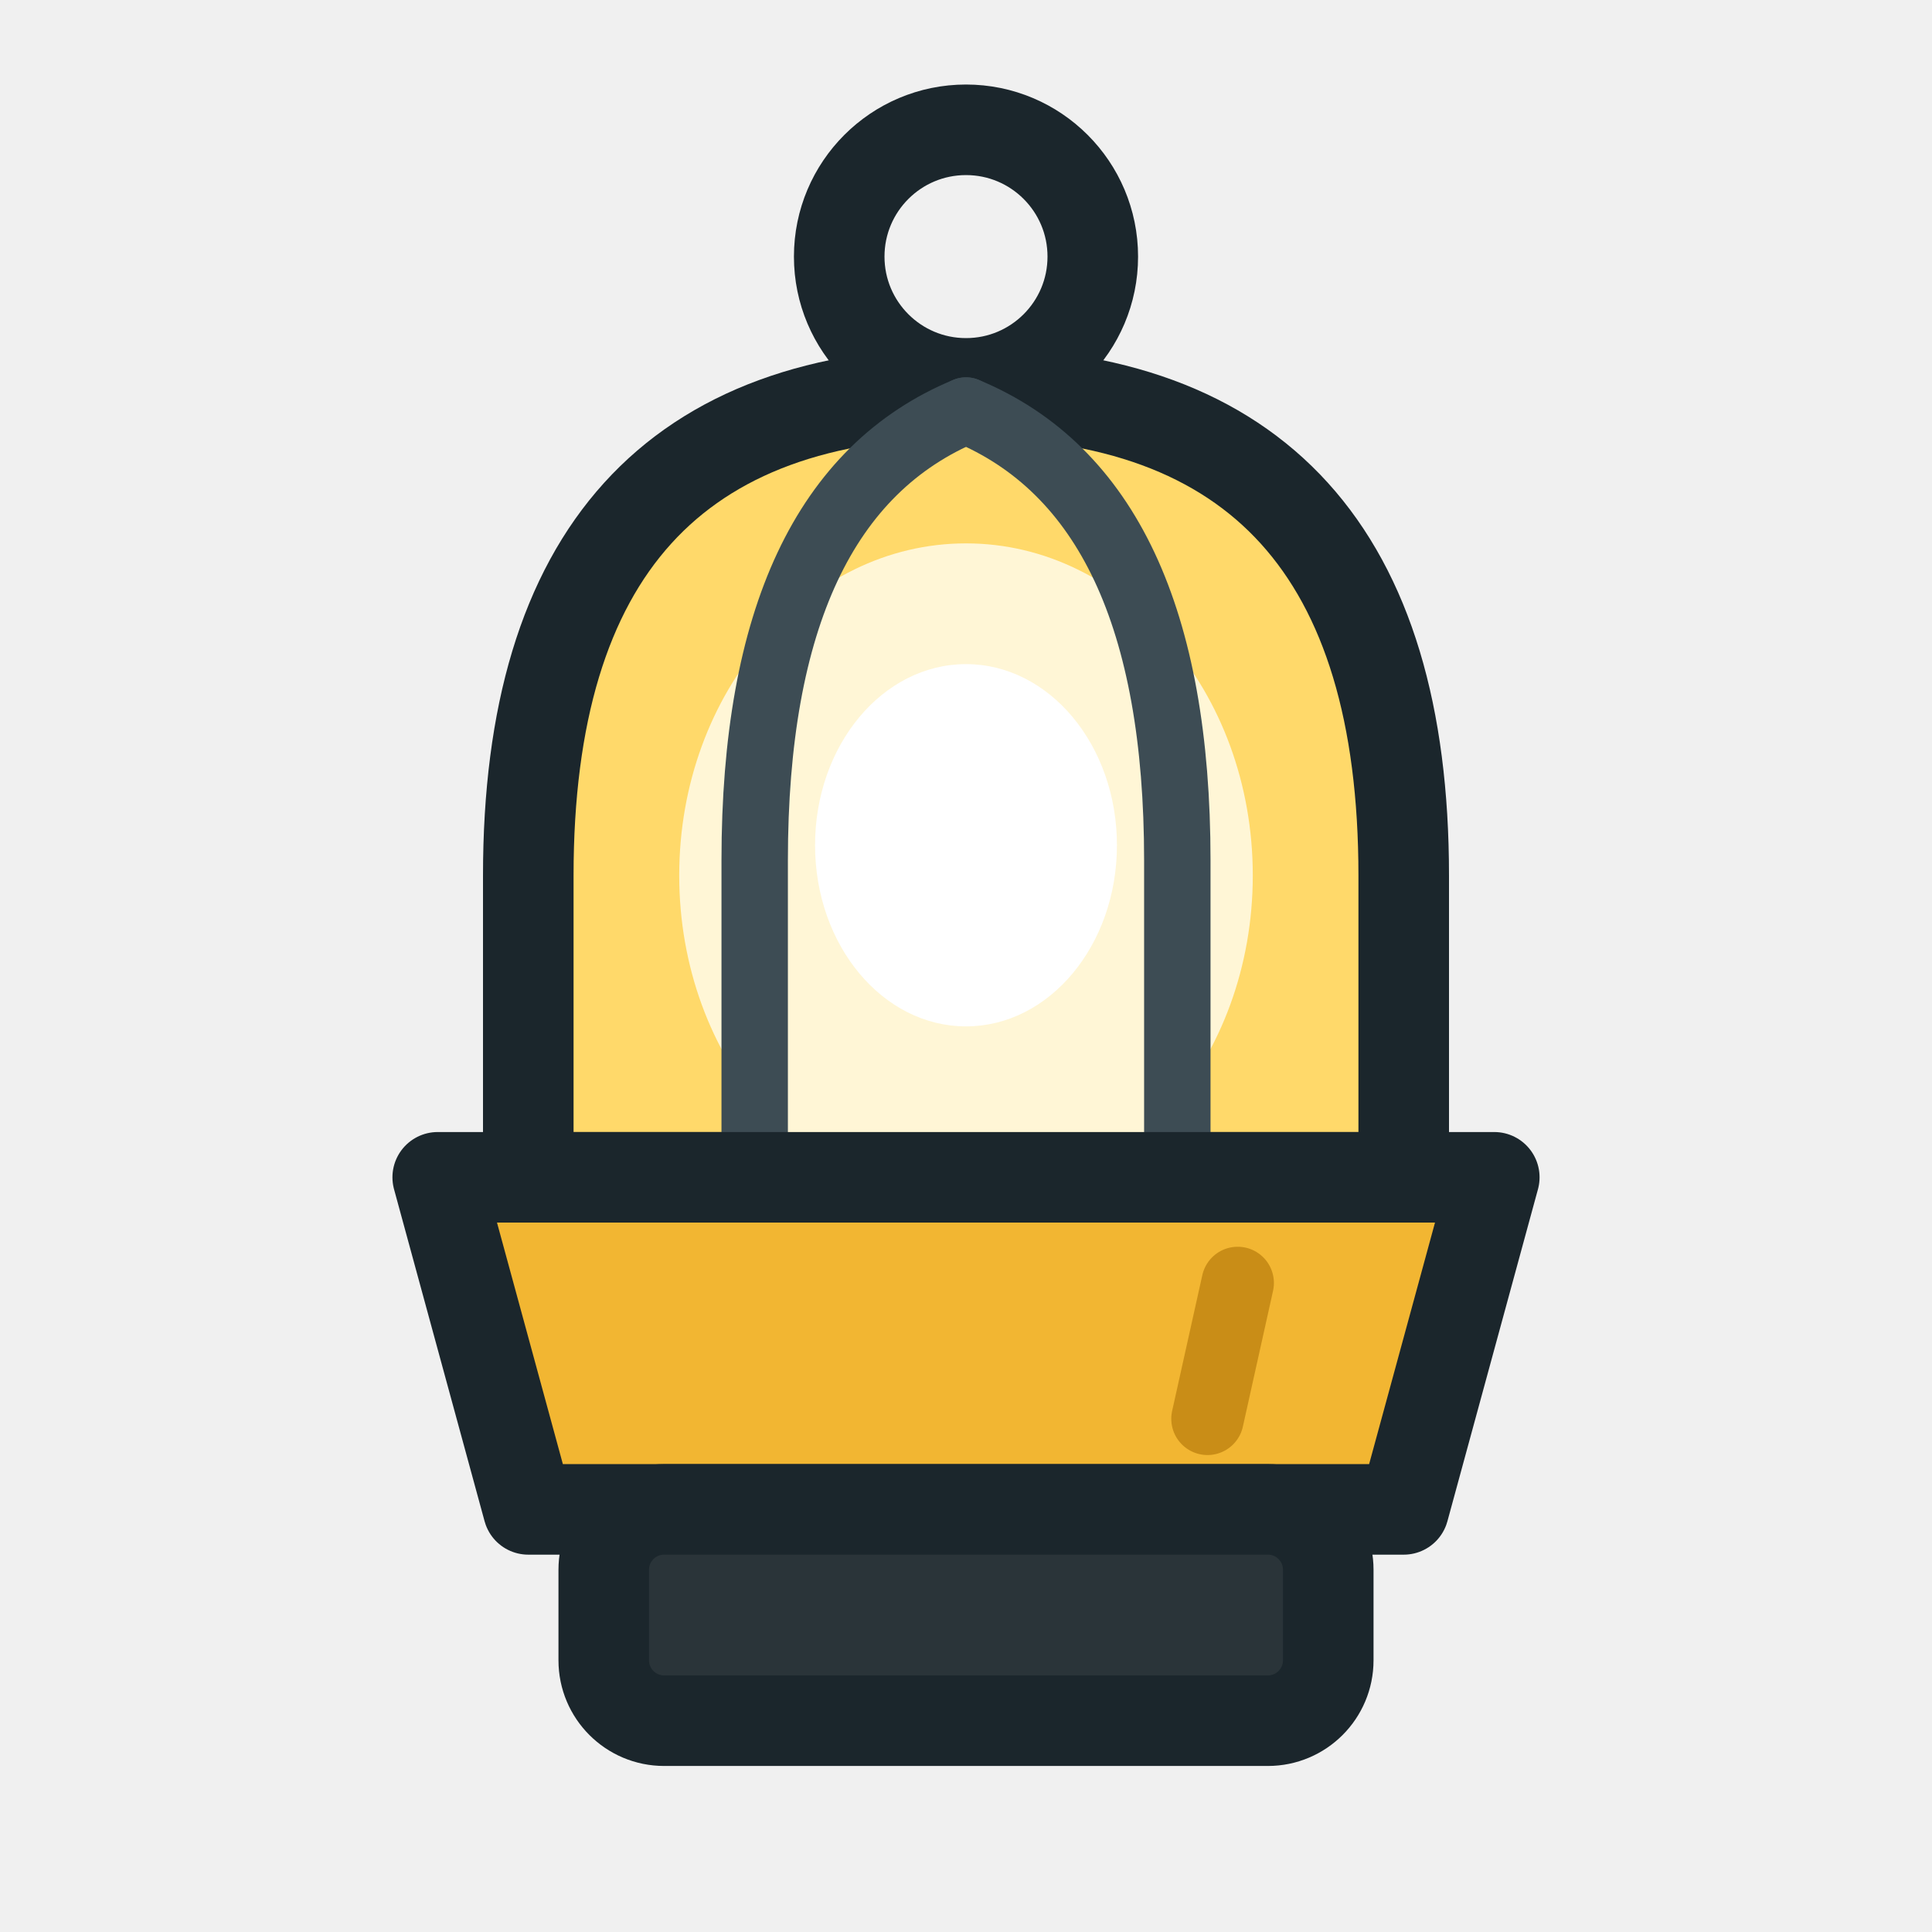
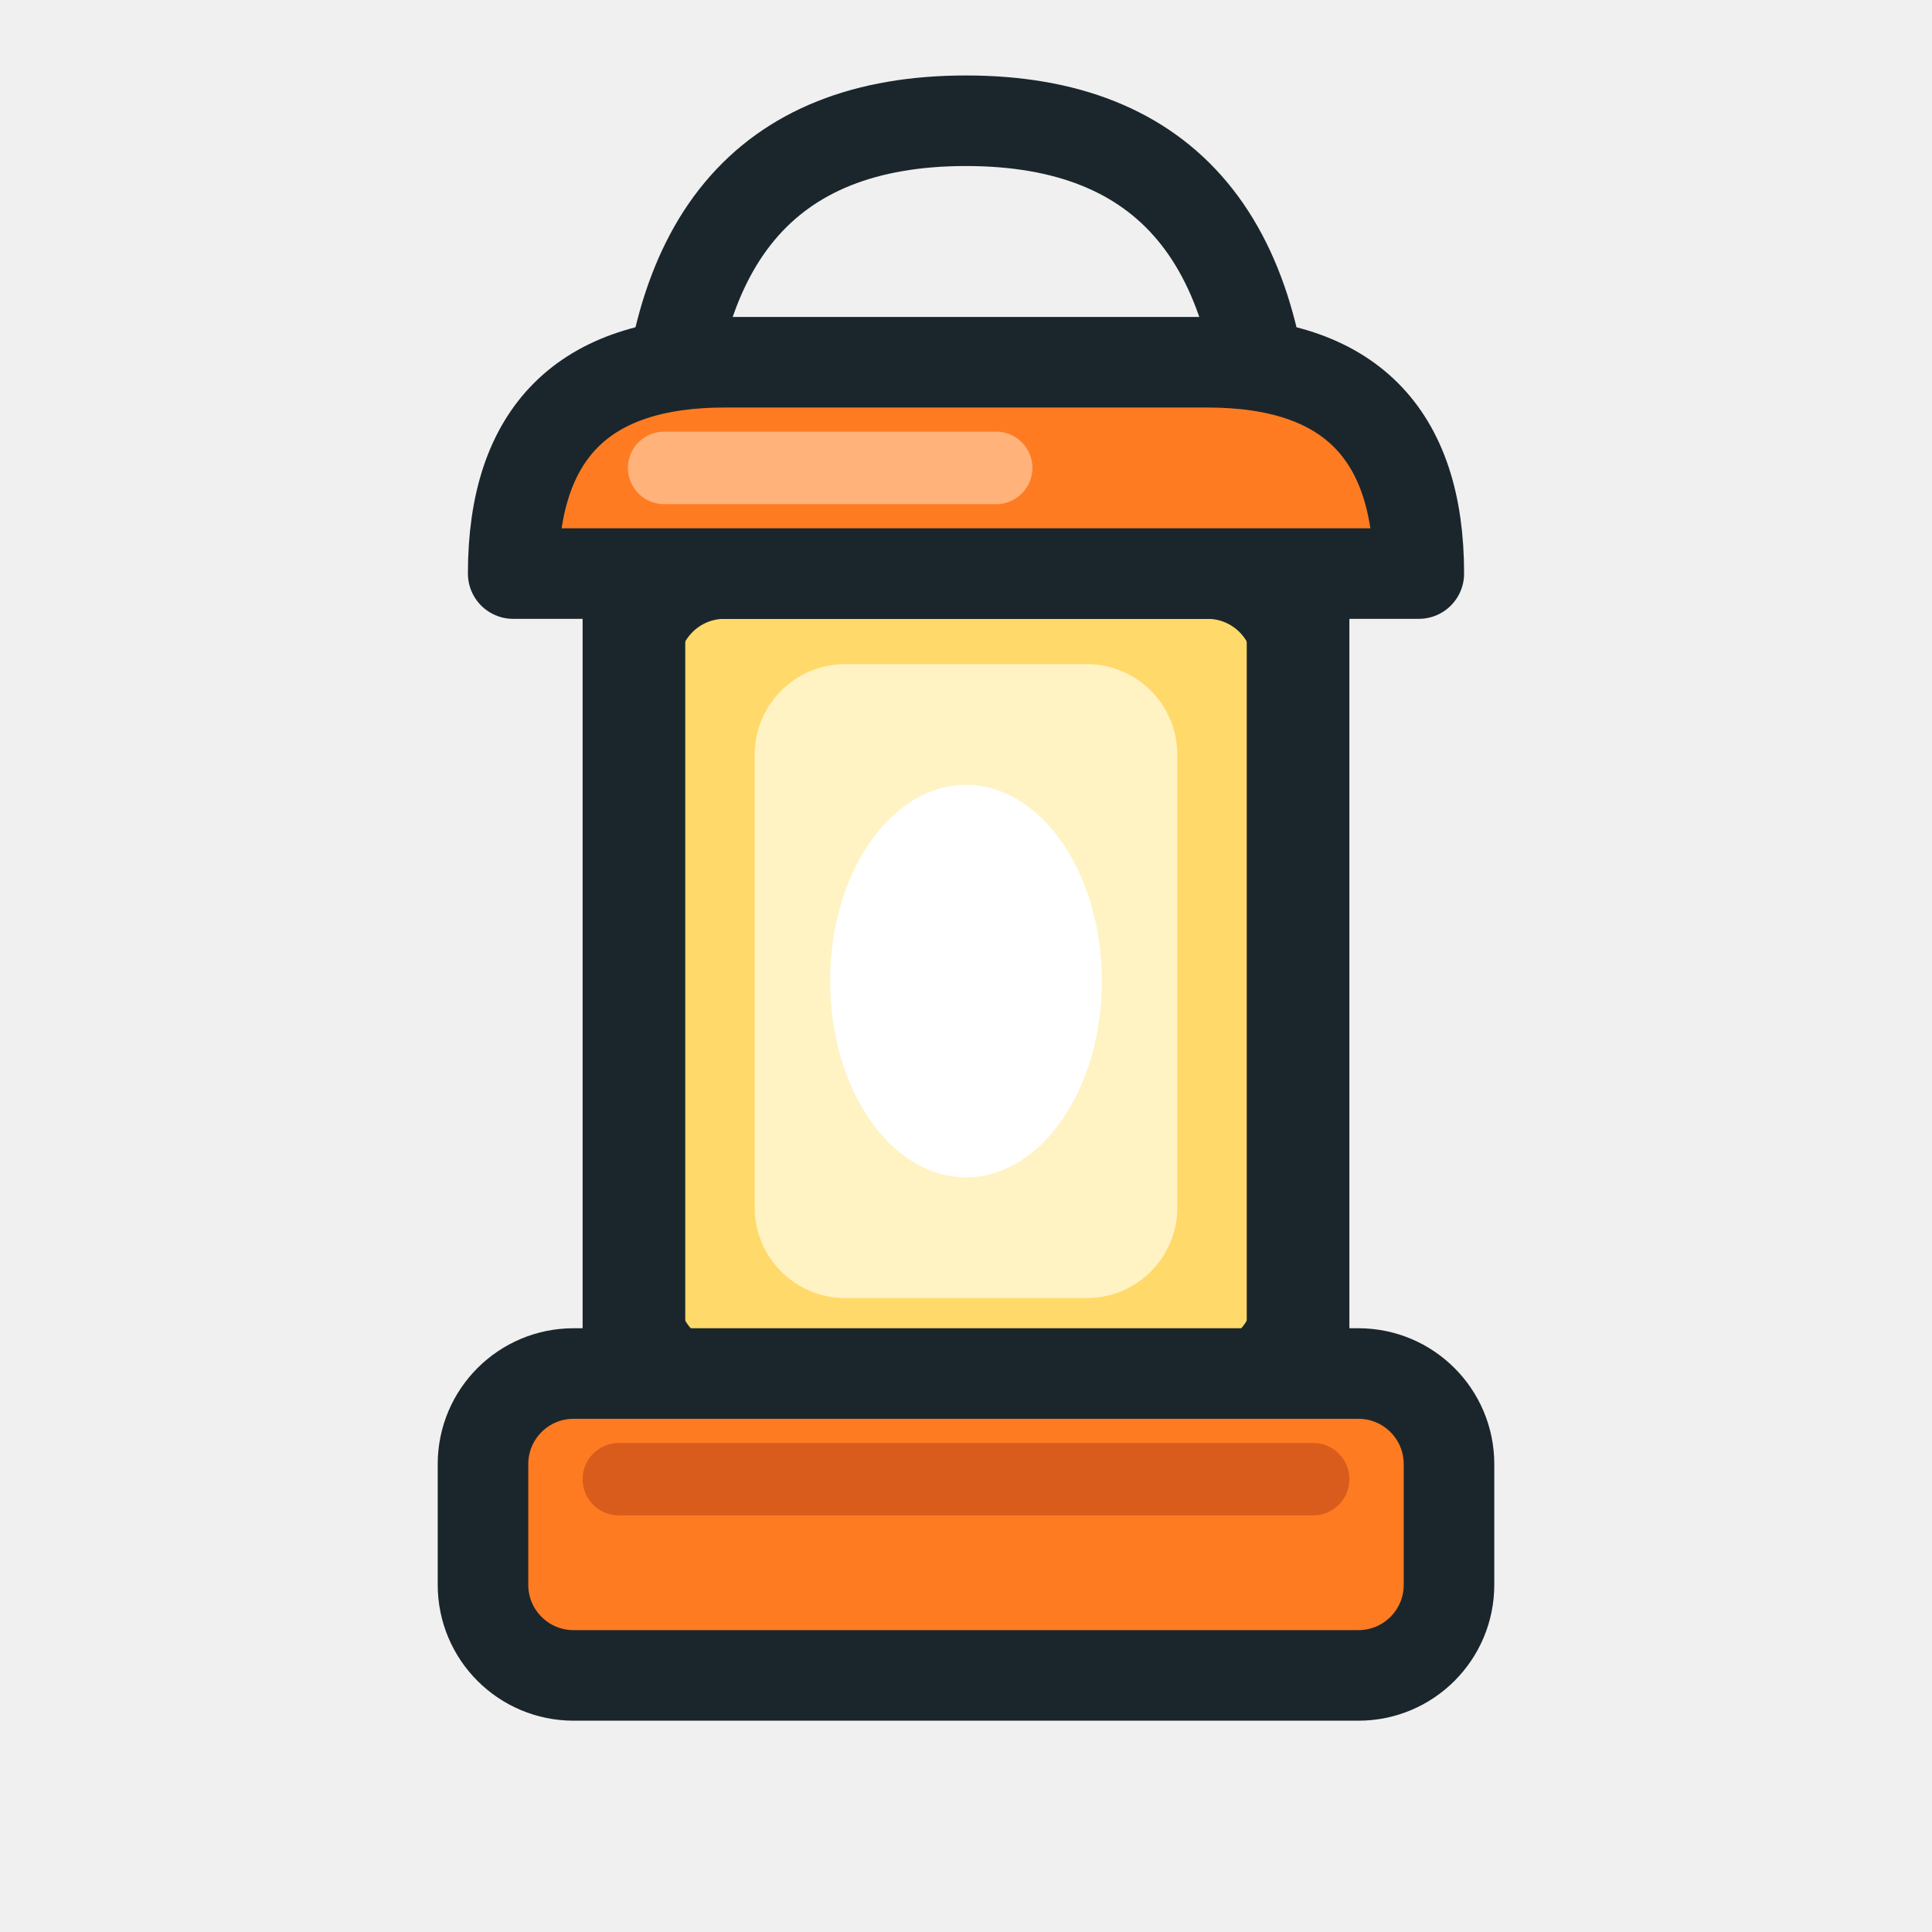
<svg xmlns="http://www.w3.org/2000/svg" viewBox="0 0 64 64">
  <g stroke="#1b262c" stroke-width="3" stroke-linejoin="round" stroke-linecap="round">
-     <circle cx="32" cy="8.5" r="4.2" fill="none" />
-     <path d="M17.5 39 V29 Q17.5 13 32 13 Q46.5 13 46.5 29 V39 Z" fill="#ffd96a" />
+     <path d="M22 16 Q22 4 32 4 Q42 4 42 16" fill="none" />
+     <rect x="21" y="19" width="22" height="27" rx="3" fill="#ffd96a" />
  </g>
-   <ellipse cx="32" cy="29" rx="9.5" ry="11" fill="#fff6d6" />
-   <ellipse cx="32" cy="28" rx="5" ry="6" fill="#ffffff" />
-   <g fill="none" stroke="#3d4c54" stroke-width="2.2" stroke-linecap="round">
-     <path d="M25 39 V28.5 Q25 16.5 32 13.6" />
-     <path d="M39 39 V28.5 Q39 16.5 32 13.6" />
+   <rect x="25" y="22" width="14" height="21" rx="3" fill="#fff3c4" />
+   <ellipse cx="32" cy="32.5" rx="4.5" ry="6.5" fill="#ffffff" />
+   <g stroke="#1b262c" stroke-width="3" stroke-linejoin="round" stroke-linecap="round">
+     <path d="M17 19 Q17 12 24 12 H40 Q47 12 47 19 Z" fill="#ff7b22" />
+     <path d="M21 19.5 V45.5 M43 19.5 V45.5" fill="none" stroke-width="3.4" />
+     <rect x="16" y="45.5" width="32" height="10" rx="3" fill="#ff7b22" />
  </g>
-   <g stroke="#1b262c" stroke-width="3" stroke-linejoin="round" stroke-linecap="round">
-     <path d="M14.5 39 H49.5 L46.5 50 H17.5 Z" fill="#f2b632" />
-     <rect x="20" y="50" width="24" height="7" rx="2" fill="#2a3439" />
-   </g>
-   <path d="M41 42.5 L40 47" fill="none" stroke="#c98d17" stroke-width="2.4" stroke-linecap="round" />
+   <path d="M20.5 49 H43.5" fill="none" stroke="#d95c1c" stroke-width="2.4" stroke-linecap="round" />
+   <path d="M22 15.5 H33" fill="none" stroke="#ffb27a" stroke-width="2.4" stroke-linecap="round" />
</svg>
